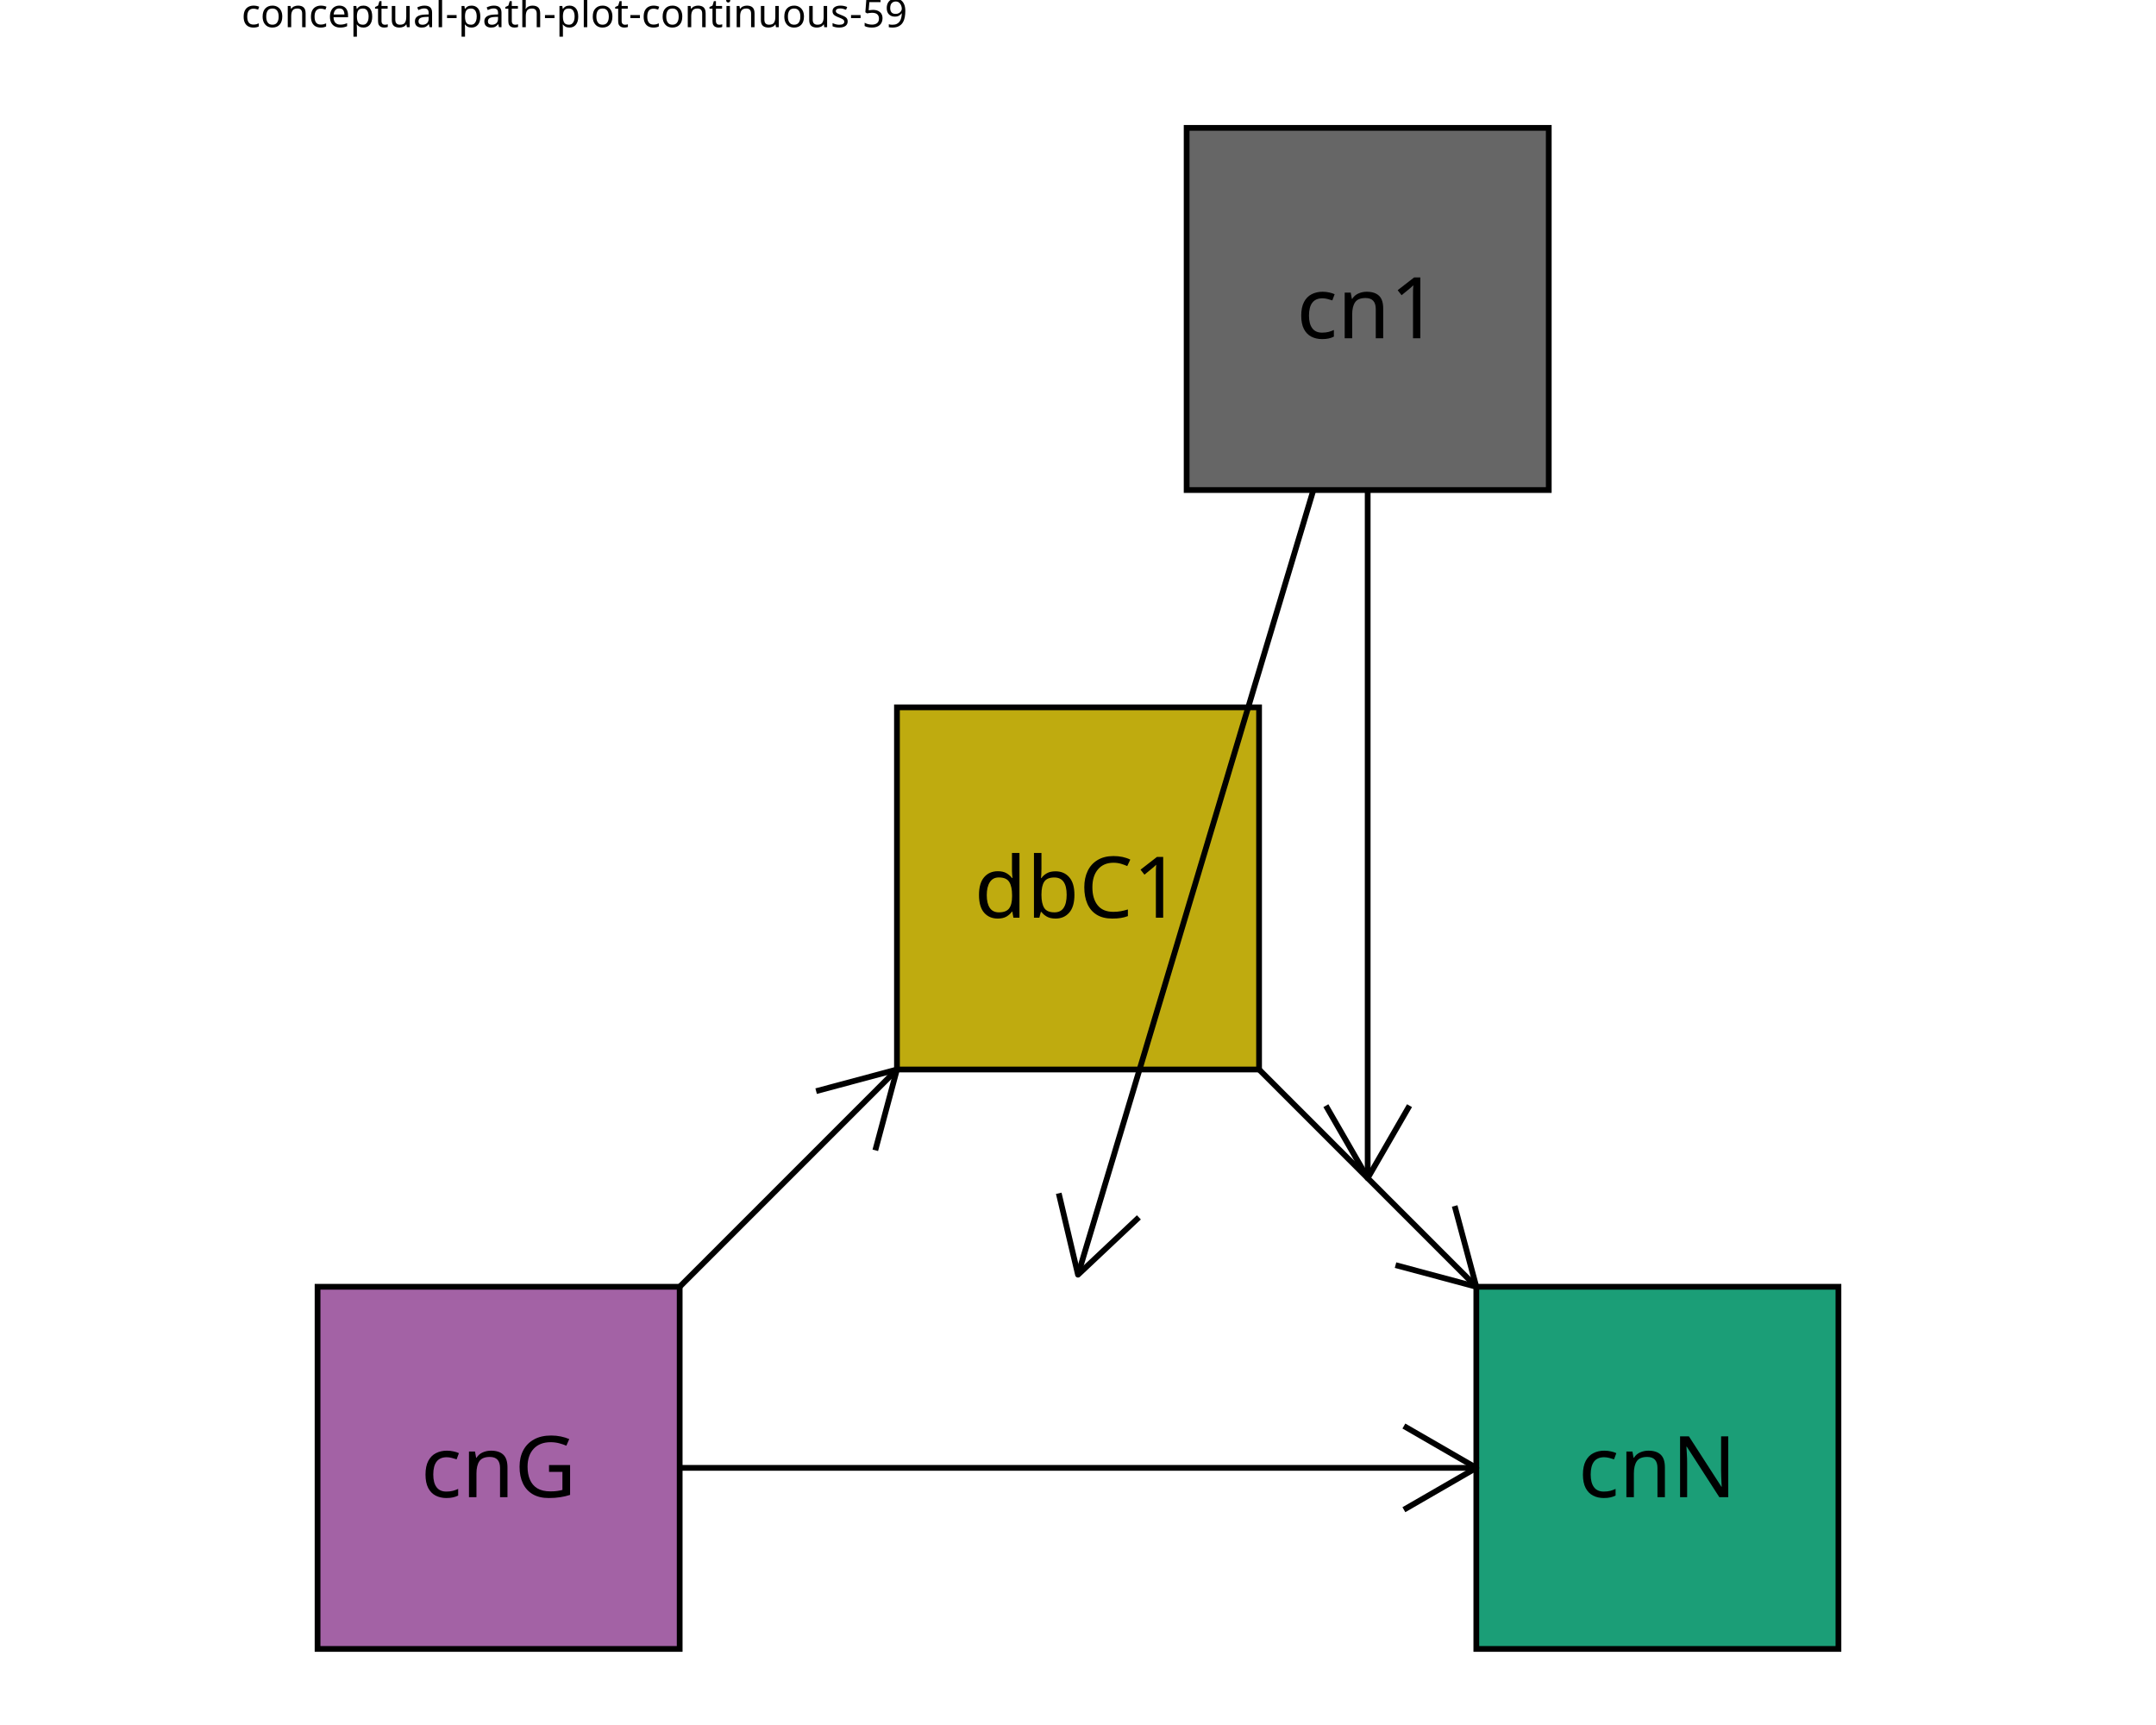
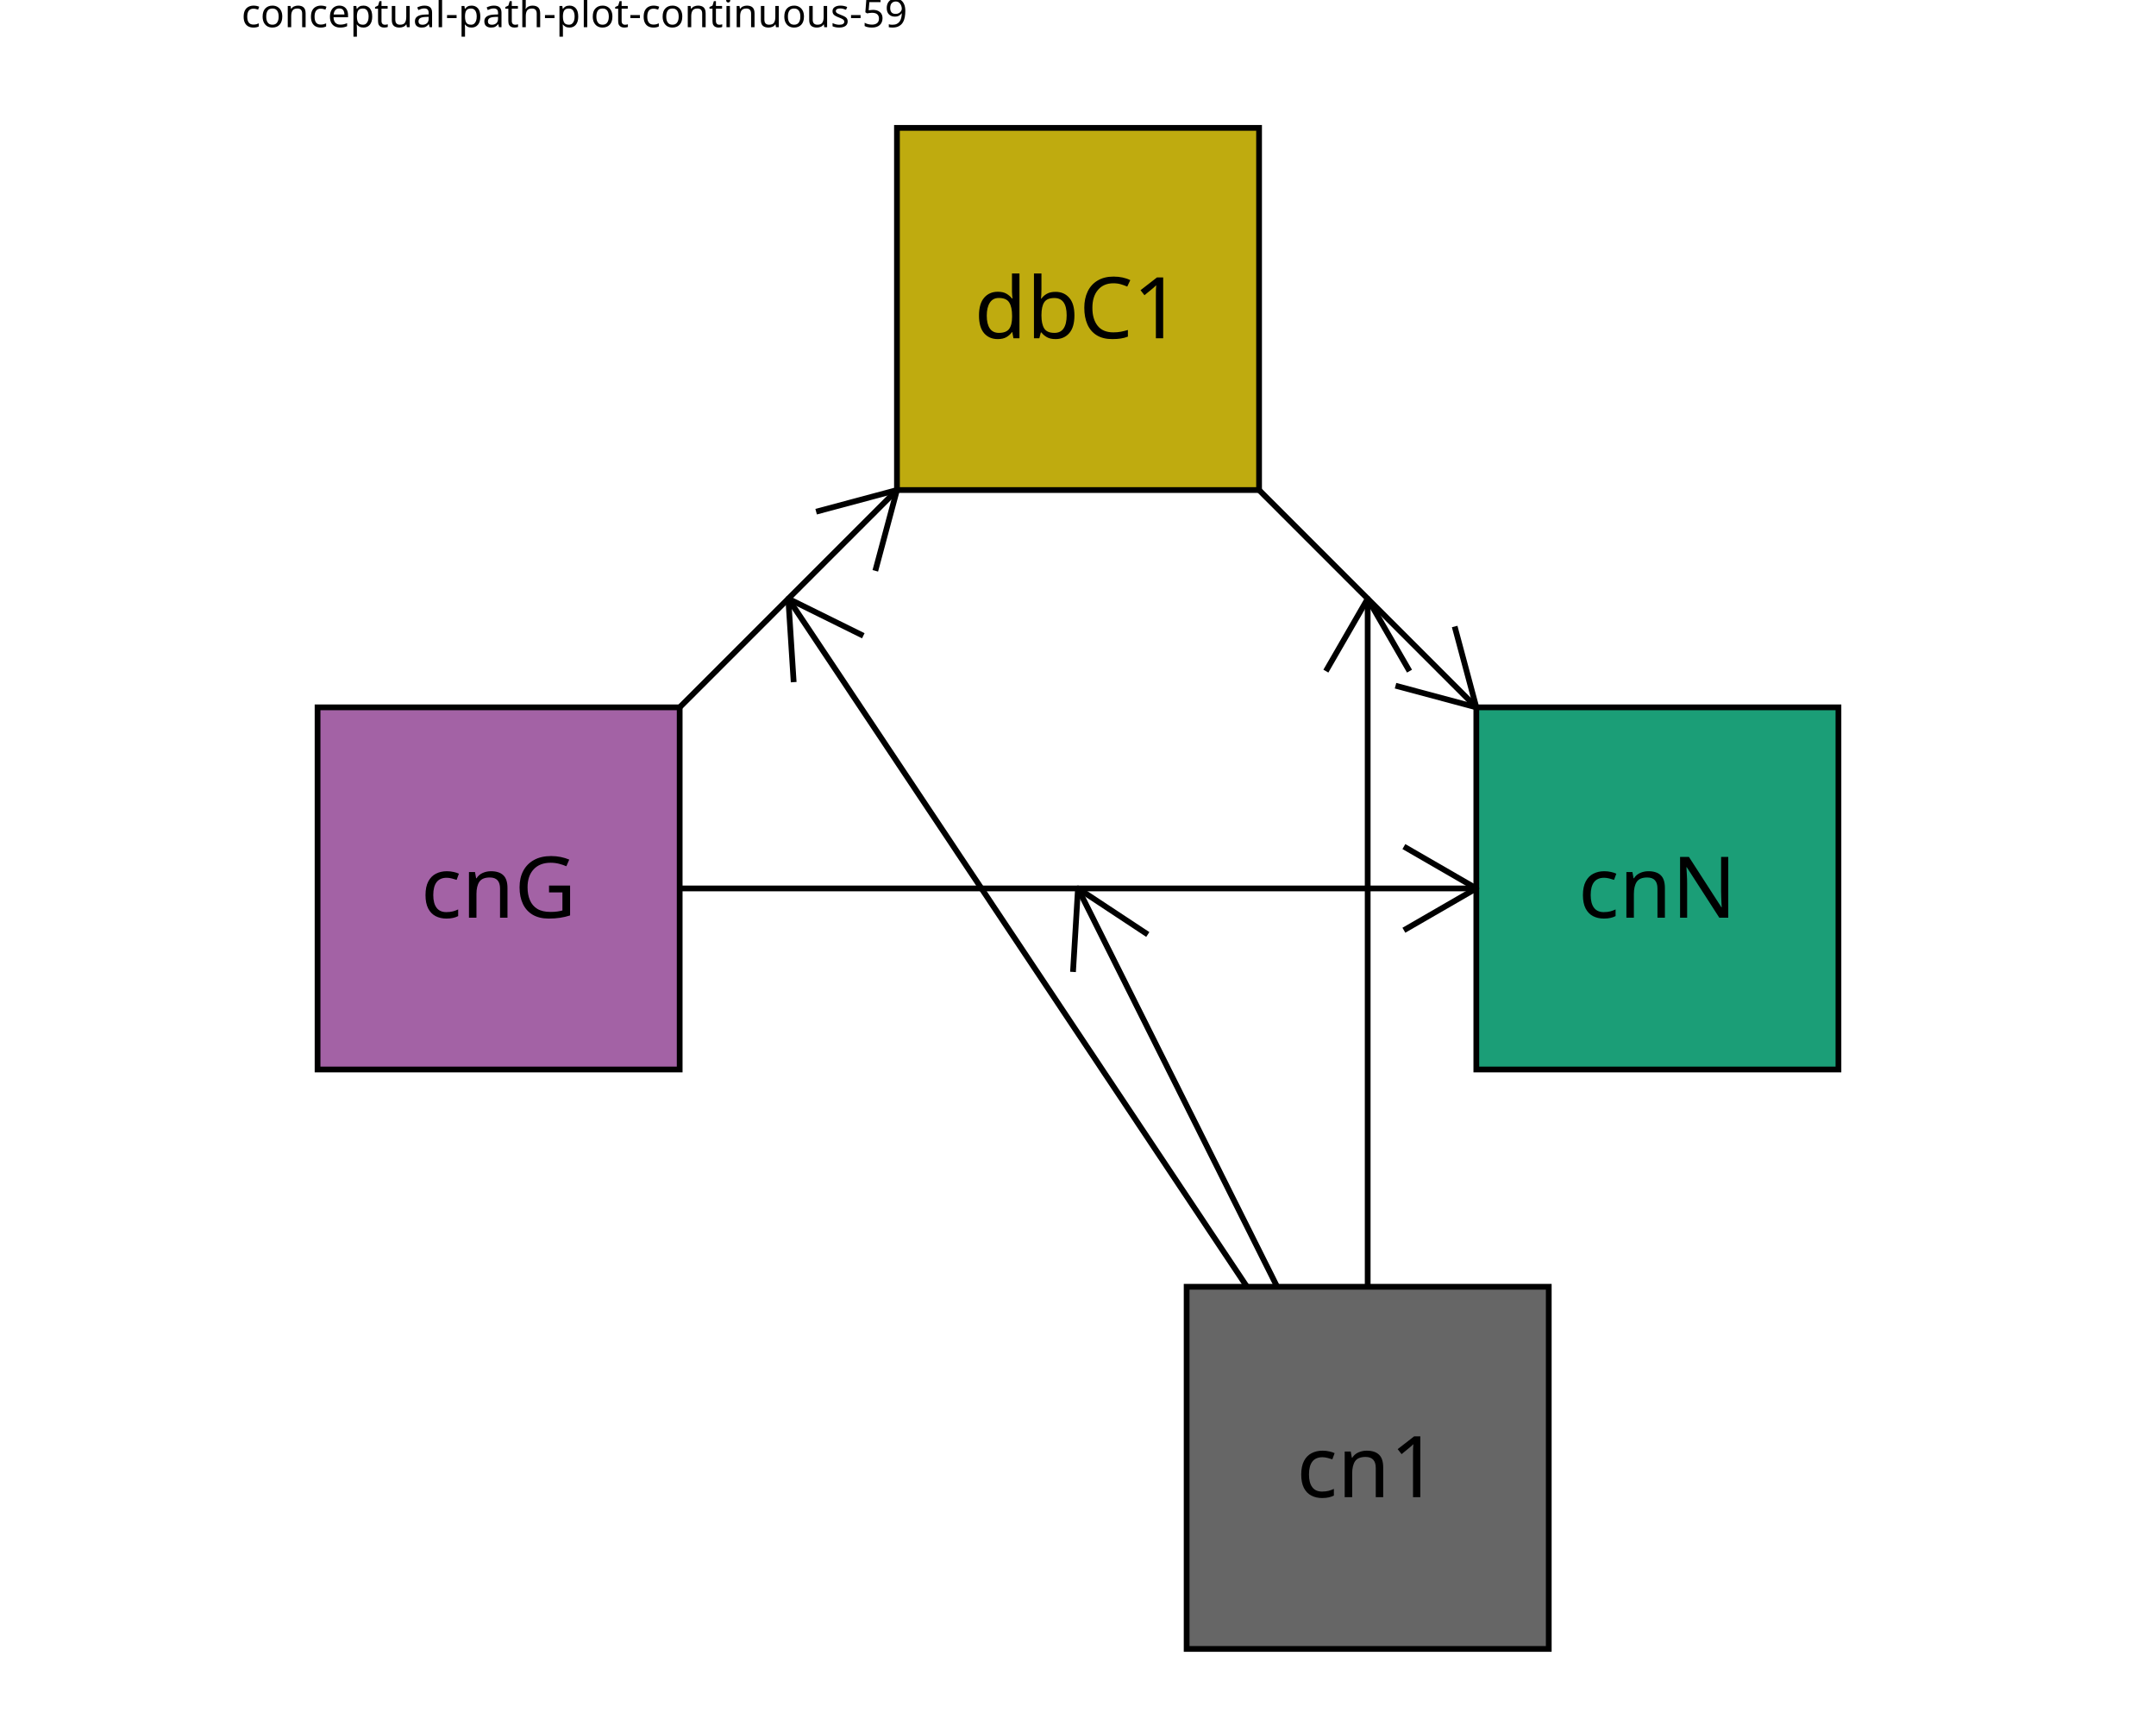
<svg xmlns="http://www.w3.org/2000/svg" class="svglite" data-engine-version="2.0" width="720.00pt" height="576.00pt" viewBox="0 0 720.00 576.00">
  <defs>
    <style type="text/css">
    .svglite line, .svglite polyline, .svglite polygon, .svglite path, .svglite rect, .svglite circle {
      fill: none;
      stroke: #000000;
      stroke-linecap: round;
      stroke-linejoin: round;
      stroke-miterlimit: 10.00;
    }
  </style>
  </defs>
  <rect width="100%" height="100%" style="stroke: none; fill: #FFFFFF;" />
  <defs>
    <clipPath id="cpMC4wMHw3MjAuMDB8MC4wMHw1NzYuMDA=">
      <rect x="0.00" y="0.00" width="720.00" height="576.00" />
    </clipPath>
  </defs>
  <g clip-path="url(#cpMC4wMHw3MjAuMDB8MC4wMHw1NzYuMDA=)">
</g>
  <defs>
    <clipPath id="cpODAuNjV8NjM5LjM1fDAuMDB8NTc2LjAw">
      <rect x="80.65" y="0.00" width="558.70" height="576.00" />
    </clipPath>
  </defs>
  <g clip-path="url(#cpODAuNjV8NjM5LjM1fDAuMDB8NTc2LjAw)">
    <rect x="80.65" y="0.00" width="558.70" height="576.00" style="stroke-width: 10.67; stroke: none;" />
  </g>
  <g clip-path="url(#cpMC4wMHw3MjAuMDB8MC4wMHw1NzYuMDA=)">
</g>
  <defs>
    <clipPath id="cpODAuNjV8NjM5LjM1fDE3LjMwfDU3Ni4wMA==">
      <rect x="80.65" y="17.30" width="558.70" height="558.70" />
    </clipPath>
  </defs>
  <g clip-path="url(#cpODAuNjV8NjM5LjM1fDE3LjMwfDU3Ni4wMA==)">
    <rect x="80.65" y="17.30" width="558.70" height="558.70" style="stroke-width: 10.67; stroke: none;" />
-     <rect x="106.05" y="429.67" width="120.93" height="120.93" style="stroke-width: 1.92; stroke-linecap: butt; stroke-linejoin: miter; fill: #A362A5;" />
-     <rect x="493.02" y="429.67" width="120.93" height="120.93" style="stroke-width: 1.92; stroke-linecap: butt; stroke-linejoin: miter; fill: #1B9E77;" />
-     <rect x="299.54" y="236.19" width="120.93" height="120.93" style="stroke-width: 1.92; stroke-linecap: butt; stroke-linejoin: miter; fill: #BFAB0F;" />
-     <rect x="396.28" y="42.70" width="120.93" height="120.93" style="stroke-width: 1.92; stroke-linecap: butt; stroke-linejoin: miter; fill: #666666;" />
-     <rect x="299.54" y="365.18" width="120.93" height="120.93" style="stroke-width: 1.92; stroke: none; stroke-linecap: butt; stroke-linejoin: miter;" />
-     <rect x="396.28" y="332.93" width="120.93" height="120.93" style="stroke-width: 1.92; stroke: none; stroke-linecap: butt; stroke-linejoin: miter;" />
-     <polyline points="226.98,490.14 229.05,490.14 232.96,490.14 236.87,490.14 240.78,490.14 244.69,490.14 248.60,490.14 252.51,490.14 256.42,490.14 260.32,490.14 264.23,490.14 268.14,490.14 272.05,490.14 275.96,490.14 279.87,490.14 283.78,490.14 287.69,490.14 291.60,490.14 295.50,490.14 299.41,490.14 303.32,490.14 307.23,490.14 311.14,490.14 315.05,490.14 318.96,490.14 322.87,490.14 326.77,490.14 330.68,490.14 334.59,490.14 338.50,490.14 342.41,490.14 346.32,490.14 350.23,490.14 354.14,490.14 358.05,490.14 361.95,490.14 365.86,490.14 369.77,490.14 373.68,490.14 377.59,490.14 381.50,490.14 385.41,490.14 389.32,490.14 393.23,490.14 397.13,490.14 401.04,490.14 404.95,490.14 408.86,490.14 412.77,490.14 416.68,490.14 420.59,490.14 424.50,490.14 428.40,490.14 432.31,490.14 436.22,490.14 440.13,490.14 444.04,490.14 447.95,490.14 451.86,490.14 455.77,490.14 459.68,490.14 463.58,490.14 467.49,490.14 471.40,490.14 475.31,490.14 479.22,490.14 483.13,490.14 487.04,490.14 490.95,490.14 493.02,490.14 " style="stroke-width: 1.92; stroke-linecap: butt;" />
-     <polyline points="468.83,504.11 493.02,490.14 468.83,476.17 " style="stroke-width: 1.92; stroke-linecap: butt;" />
-     <polyline points="226.98,429.67 227.10,429.55 229.05,427.60 231.01,425.64 232.96,423.69 234.92,421.74 236.87,419.78 238.83,417.83 240.78,415.87 242.73,413.92 244.69,411.96 246.64,410.01 248.60,408.05 250.55,406.10 252.51,404.15 254.46,402.19 256.42,400.24 258.37,398.28 260.32,396.33 262.28,394.37 264.23,392.42 266.19,390.46 268.14,388.51 270.10,386.56 272.05,384.60 274.01,382.65 275.96,380.69 277.91,378.74 279.87,376.78 281.82,374.83 283.78,372.87 285.73,370.92 287.69,368.97 289.64,367.01 291.60,365.06 293.55,363.10 295.50,361.15 297.46,359.19 299.41,357.24 299.54,357.12 " style="stroke-width: 1.92; stroke-linecap: butt;" />
-     <polyline points="292.31,384.10 299.54,357.12 272.55,364.35 " style="stroke-width: 1.92; stroke-linecap: butt;" />
-     <polyline points="420.46,357.12 420.59,357.24 422.54,359.19 424.50,361.15 426.45,363.10 428.40,365.06 430.36,367.01 432.31,368.97 434.27,370.92 436.22,372.87 438.18,374.83 440.13,376.78 442.09,378.74 444.04,380.69 445.99,382.65 447.95,384.60 449.90,386.56 451.86,388.51 453.81,390.46 455.77,392.42 457.72,394.37 459.68,396.33 461.63,398.28 463.58,400.24 465.54,402.19 467.49,404.15 469.45,406.10 471.40,408.05 473.36,410.01 475.31,411.96 477.27,413.92 479.22,415.87 481.17,417.83 483.13,419.78 485.08,421.74 487.04,423.69 488.99,425.64 490.95,427.60 492.90,429.55 493.02,429.67 " style="stroke-width: 1.92; stroke-linecap: butt;" />
-     <polyline points="466.04,422.44 493.02,429.67 485.79,402.69 " style="stroke-width: 1.92; stroke-linecap: butt;" />
-     <polyline points="438.60,163.63 438.18,165.05 437.20,168.31 436.22,171.57 435.25,174.83 434.27,178.08 433.29,181.34 432.31,184.60 431.34,187.86 430.36,191.11 429.38,194.37 428.40,197.63 427.43,200.89 426.45,204.14 425.47,207.40 424.50,210.66 423.52,213.91 422.54,217.17 421.56,220.43 420.59,223.69 419.61,226.94 418.63,230.20 417.66,233.46 416.68,236.72 415.70,239.97 414.72,243.23 413.75,246.49 412.77,249.75 411.79,253.00 410.81,256.26 409.84,259.52 408.86,262.78 407.88,266.03 406.91,269.29 405.93,272.55 404.95,275.80 403.97,279.06 403.00,282.32 402.02,285.58 401.04,288.83 400.07,292.09 399.09,295.35 398.11,298.61 397.13,301.86 396.16,305.12 395.18,308.38 394.20,311.64 393.23,314.89 392.25,318.15 391.27,321.41 390.29,324.67 389.32,327.92 388.34,331.18 387.36,334.44 386.38,337.69 385.41,340.95 384.43,344.21 383.45,347.47 382.48,350.72 381.50,353.98 380.52,357.24 379.54,360.50 378.57,363.75 377.59,367.01 376.61,370.27 375.64,373.53 374.66,376.78 373.68,380.04 372.70,383.30 371.73,386.56 370.75,389.81 369.77,393.07 368.79,396.33 367.82,399.58 366.84,402.84 365.86,406.10 364.89,409.36 363.91,412.61 362.93,415.87 361.95,419.13 360.98,422.39 360.00,425.64 " style="stroke-width: 1.92; stroke-linecap: butt;" />
-     <polyline points="353.57,398.46 360.00,425.64 380.33,406.49 " style="stroke-width: 1.92; stroke-linecap: butt;" />
-     <polyline points="456.74,163.63 456.74,164.73 456.74,167.66 456.74,170.59 456.74,173.52 456.74,176.46 456.74,179.39 456.74,182.32 456.74,185.25 456.74,188.18 456.74,191.11 456.74,194.04 456.74,196.98 456.74,199.91 456.74,202.84 456.74,205.77 456.74,208.70 456.74,211.63 456.74,214.57 456.74,217.50 456.74,220.43 456.74,223.36 456.74,226.29 456.74,229.22 456.74,232.16 456.74,235.09 456.74,238.02 456.74,240.95 456.74,243.88 456.74,246.81 456.74,249.75 456.74,252.68 456.74,255.61 456.74,258.54 456.74,261.47 456.74,264.40 456.74,267.34 456.74,270.27 456.74,273.20 456.74,276.13 456.74,279.06 456.74,281.99 456.74,284.93 456.74,287.86 456.74,290.79 456.74,293.72 456.74,296.65 456.74,299.58 456.74,302.52 456.74,305.45 456.74,308.38 456.74,311.31 456.74,314.24 456.74,317.17 456.74,320.11 456.74,323.04 456.74,325.97 456.74,328.90 456.74,331.83 456.74,334.76 456.74,337.69 456.74,340.63 456.74,343.56 456.74,346.49 456.74,349.42 456.74,352.35 456.74,355.28 456.74,358.22 456.74,361.15 456.74,364.08 456.74,367.01 456.74,369.94 456.74,372.87 456.74,375.81 456.74,378.74 456.74,381.67 456.74,384.60 456.74,387.53 456.74,390.46 456.74,393.40 " style="stroke-width: 1.92; stroke-linecap: butt;" />
-     <polyline points="442.78,369.20 456.74,393.40 470.71,369.20 " style="stroke-width: 1.92; stroke-linecap: butt;" />
-     <text x="166.51" y="499.93" text-anchor="middle" style="font-size: 28.45px; font-family: sans;" textLength="52.21px" lengthAdjust="spacingAndGlyphs">cnG</text>
-     <text x="553.49" y="499.93" text-anchor="middle" style="font-size: 28.45px; font-family: sans;" textLength="50.62px" lengthAdjust="spacingAndGlyphs">cnN</text>
-     <text x="360.00" y="306.44" text-anchor="middle" style="font-size: 28.45px; font-family: sans;" textLength="68.03px" lengthAdjust="spacingAndGlyphs">dbC1</text>
-     <text x="456.74" y="112.95" text-anchor="middle" style="font-size: 28.45px; font-family: sans;" textLength="45.89px" lengthAdjust="spacingAndGlyphs">cn1</text>
+     <rect x="106.05" y="236.19" width="120.93" height="120.93" style="stroke-width: 1.92; stroke-linecap: butt; stroke-linejoin: miter; fill: #A362A5;" />
+     <rect x="493.02" y="236.19" width="120.93" height="120.93" style="stroke-width: 1.92; stroke-linecap: butt; stroke-linejoin: miter; fill: #1B9E77;" />
+     <rect x="299.54" y="42.70" width="120.93" height="120.93" style="stroke-width: 1.92; stroke-linecap: butt; stroke-linejoin: miter; fill: #BFAB0F;" />
+     <rect x="396.28" y="429.67" width="120.93" height="120.93" style="stroke-width: 1.92; stroke-linecap: butt; stroke-linejoin: miter; fill: #666666;" />
+     <rect x="299.54" y="236.19" width="120.93" height="120.93" style="stroke-width: 1.92; stroke: none; stroke-linecap: butt; stroke-linejoin: miter;" />
+     <rect x="202.79" y="139.44" width="120.93" height="120.93" style="stroke-width: 1.92; stroke: none; stroke-linecap: butt; stroke-linejoin: miter;" />
+     <rect x="396.28" y="139.44" width="120.93" height="120.93" style="stroke-width: 1.92; stroke: none; stroke-linecap: butt; stroke-linejoin: miter;" />
+     <polyline points="226.98,296.65 229.05,296.65 232.96,296.65 236.87,296.65 240.78,296.65 244.69,296.65 248.60,296.65 252.51,296.65 256.42,296.65 260.32,296.65 264.23,296.65 268.14,296.65 272.05,296.65 275.96,296.65 279.87,296.65 283.78,296.65 287.69,296.65 291.60,296.65 295.50,296.65 299.41,296.65 303.32,296.65 307.23,296.65 311.14,296.65 315.05,296.65 318.96,296.65 322.87,296.65 326.77,296.65 330.68,296.65 334.59,296.65 338.50,296.65 342.41,296.65 346.32,296.65 350.23,296.65 354.14,296.65 358.05,296.65 361.95,296.65 365.86,296.65 369.77,296.65 373.68,296.65 377.59,296.65 381.50,296.65 385.41,296.65 389.32,296.65 393.23,296.65 397.13,296.65 401.04,296.65 404.95,296.65 408.86,296.65 412.77,296.65 416.68,296.65 420.59,296.65 424.50,296.65 428.40,296.65 432.31,296.65 436.22,296.65 440.13,296.65 444.04,296.65 447.95,296.65 451.86,296.65 455.77,296.65 459.68,296.65 463.58,296.65 467.49,296.65 471.40,296.65 475.31,296.65 479.22,296.65 483.13,296.65 487.04,296.65 490.95,296.65 493.02,296.65 " style="stroke-width: 1.92; stroke-linecap: butt;" />
+     <polyline points="468.83,310.62 493.02,296.65 468.83,282.68 " style="stroke-width: 1.92; stroke-linecap: butt;" />
+     <polyline points="226.98,236.19 227.10,236.06 229.05,234.11 231.01,232.16 232.96,230.20 234.92,228.25 236.87,226.29 238.83,224.34 240.78,222.38 242.73,220.43 244.69,218.48 246.64,216.52 248.60,214.57 250.55,212.61 252.51,210.66 254.46,208.70 256.42,206.75 258.37,204.79 260.32,202.84 262.28,200.89 264.23,198.93 266.19,196.98 268.14,195.02 270.10,193.07 272.05,191.11 274.01,189.16 275.96,187.20 277.91,185.25 279.87,183.30 281.82,181.34 283.78,179.39 285.73,177.43 287.69,175.48 289.64,173.52 291.60,171.57 293.55,169.61 295.50,167.66 297.46,165.71 299.41,163.75 299.54,163.63 " style="stroke-width: 1.92; stroke-linecap: butt;" />
+     <polyline points="292.31,190.61 299.54,163.63 272.55,170.86 " style="stroke-width: 1.92; stroke-linecap: butt;" />
+     <polyline points="420.46,163.63 420.59,163.75 422.54,165.71 424.50,167.66 426.45,169.61 428.40,171.57 430.36,173.52 432.31,175.48 434.27,177.43 436.22,179.39 438.18,181.34 440.13,183.30 442.09,185.25 444.04,187.20 445.99,189.16 447.95,191.11 449.90,193.07 451.86,195.02 453.81,196.98 455.77,198.93 457.72,200.89 459.68,202.84 461.63,204.79 463.58,206.75 465.54,208.70 467.49,210.66 469.45,212.61 471.40,214.57 473.36,216.52 475.31,218.48 477.27,220.43 479.22,222.38 481.17,224.34 483.13,226.29 485.08,228.25 487.04,230.20 488.99,232.16 490.95,234.11 492.90,236.06 493.02,236.19 " style="stroke-width: 1.92; stroke-linecap: butt;" />
+     <polyline points="466.04,228.96 493.02,236.19 485.79,209.20 " style="stroke-width: 1.92; stroke-linecap: butt;" />
+     <polyline points="426.51,429.67 426.45,429.55 425.47,427.60 424.50,425.64 423.52,423.69 422.54,421.74 421.56,419.78 420.59,417.83 419.61,415.87 418.63,413.92 417.66,411.96 416.68,410.01 415.70,408.05 414.72,406.10 413.75,404.15 412.77,402.19 411.79,400.24 410.81,398.28 409.84,396.33 408.86,394.37 407.88,392.42 406.91,390.46 405.93,388.51 404.95,386.56 403.97,384.60 403.00,382.65 402.02,380.69 401.04,378.74 400.07,376.78 399.09,374.83 398.11,372.87 397.13,370.92 396.16,368.97 395.18,367.01 394.20,365.06 393.23,363.10 392.25,361.15 391.27,359.19 390.29,357.24 389.32,355.28 388.34,353.33 387.36,351.38 386.38,349.42 385.41,347.47 384.43,345.51 383.45,343.56 382.48,341.60 381.50,339.65 380.52,337.69 379.54,335.74 378.57,333.79 377.59,331.83 376.61,329.88 375.64,327.92 374.66,325.97 373.68,324.01 372.70,322.06 371.73,320.11 370.75,318.15 369.77,316.20 368.79,314.24 367.82,312.29 366.84,310.33 365.86,308.38 364.89,306.42 363.91,304.47 362.93,302.52 361.95,300.56 360.98,298.61 360.00,296.65 " style="stroke-width: 1.92; stroke-linecap: butt;" />
+     <polyline points="383.31,312.04 360.00,296.65 358.33,324.54 " style="stroke-width: 1.92; stroke-linecap: butt;" />
+     <polyline points="416.43,429.67 415.70,428.58 413.75,425.64 411.79,422.71 409.84,419.78 407.88,416.85 405.93,413.92 403.97,410.99 402.02,408.05 400.07,405.12 398.11,402.19 396.16,399.26 394.20,396.33 392.25,393.40 390.29,390.46 388.34,387.53 386.38,384.60 384.43,381.67 382.48,378.74 380.52,375.81 378.57,372.87 376.61,369.94 374.66,367.01 372.70,364.08 370.75,361.15 368.79,358.22 366.84,355.28 364.89,352.35 362.93,349.42 360.98,346.49 359.02,343.56 357.07,340.63 355.11,337.69 353.16,334.76 351.21,331.83 349.25,328.90 347.30,325.97 345.34,323.04 343.39,320.11 341.43,317.17 339.48,314.24 337.52,311.31 335.57,308.38 333.62,305.45 331.66,302.52 329.71,299.58 327.75,296.65 325.80,293.72 323.84,290.79 321.89,287.86 319.93,284.93 317.98,281.99 316.03,279.06 314.07,276.13 312.12,273.20 310.16,270.27 308.21,267.34 306.25,264.40 304.30,261.47 302.34,258.54 300.39,255.61 298.44,252.68 296.48,249.75 294.53,246.81 292.57,243.88 290.62,240.95 288.66,238.02 286.71,235.09 284.75,232.16 282.80,229.22 280.85,226.29 278.89,223.36 276.94,220.43 274.98,217.50 273.03,214.57 271.07,211.63 269.12,208.70 267.16,205.77 265.21,202.84 263.26,199.91 " style="stroke-width: 1.92; stroke-linecap: butt;" />
+     <polyline points="288.30,212.29 263.26,199.91 265.05,227.78 " style="stroke-width: 1.92; stroke-linecap: butt;" />
+     <polyline points="456.74,429.67 456.74,428.58 456.74,425.64 456.74,422.71 456.74,419.78 456.74,416.85 456.74,413.92 456.74,410.99 456.74,408.05 456.74,405.12 456.74,402.19 456.74,399.26 456.74,396.33 456.74,393.40 456.74,390.46 456.74,387.53 456.74,384.60 456.74,381.67 456.74,378.74 456.74,375.81 456.74,372.87 456.74,369.94 456.74,367.01 456.74,364.08 456.74,361.15 456.74,358.22 456.74,355.28 456.74,352.35 456.74,349.42 456.74,346.49 456.74,343.56 456.74,340.63 456.74,337.69 456.74,334.76 456.74,331.83 456.74,328.90 456.74,325.97 456.74,323.04 456.74,320.11 456.74,317.17 456.74,314.24 456.74,311.31 456.74,308.38 456.74,305.45 456.74,302.52 456.74,299.58 456.74,296.65 456.74,293.72 456.74,290.79 456.74,287.86 456.74,284.93 456.74,281.99 456.74,279.06 456.74,276.13 456.74,273.20 456.74,270.27 456.74,267.34 456.74,264.40 456.74,261.47 456.74,258.54 456.74,255.61 456.74,252.68 456.74,249.75 456.74,246.81 456.74,243.88 456.74,240.95 456.74,238.02 456.74,235.09 456.74,232.16 456.74,229.22 456.74,226.29 456.74,223.36 456.74,220.43 456.74,217.50 456.74,214.57 456.74,211.63 456.74,208.70 456.74,205.77 456.74,202.84 456.74,199.91 " style="stroke-width: 1.92; stroke-linecap: butt;" />
+     <polyline points="470.71,224.10 456.74,199.91 442.78,224.10 " style="stroke-width: 1.92; stroke-linecap: butt;" />
+     <text x="166.51" y="306.44" text-anchor="middle" style="font-size: 28.45px; font-family: sans;" textLength="52.21px" lengthAdjust="spacingAndGlyphs">cnG</text>
+     <text x="553.49" y="306.44" text-anchor="middle" style="font-size: 28.45px; font-family: sans;" textLength="50.62px" lengthAdjust="spacingAndGlyphs">cnN</text>
+     <text x="360.00" y="112.95" text-anchor="middle" style="font-size: 28.45px; font-family: sans;" textLength="68.03px" lengthAdjust="spacingAndGlyphs">dbC1</text>
+     <text x="456.74" y="499.93" text-anchor="middle" style="font-size: 28.45px; font-family: sans;" textLength="45.89px" lengthAdjust="spacingAndGlyphs">cn1</text>
  </g>
  <g clip-path="url(#cpMC4wMHw3MjAuMDB8MC4wMHw1NzYuMDA=)">
    <text x="80.65" y="9.08" style="font-size: 13.20px; font-family: sans;" textLength="206.96px" lengthAdjust="spacingAndGlyphs">conceptual-path-plot-continuous-59</text>
  </g>
</svg>
